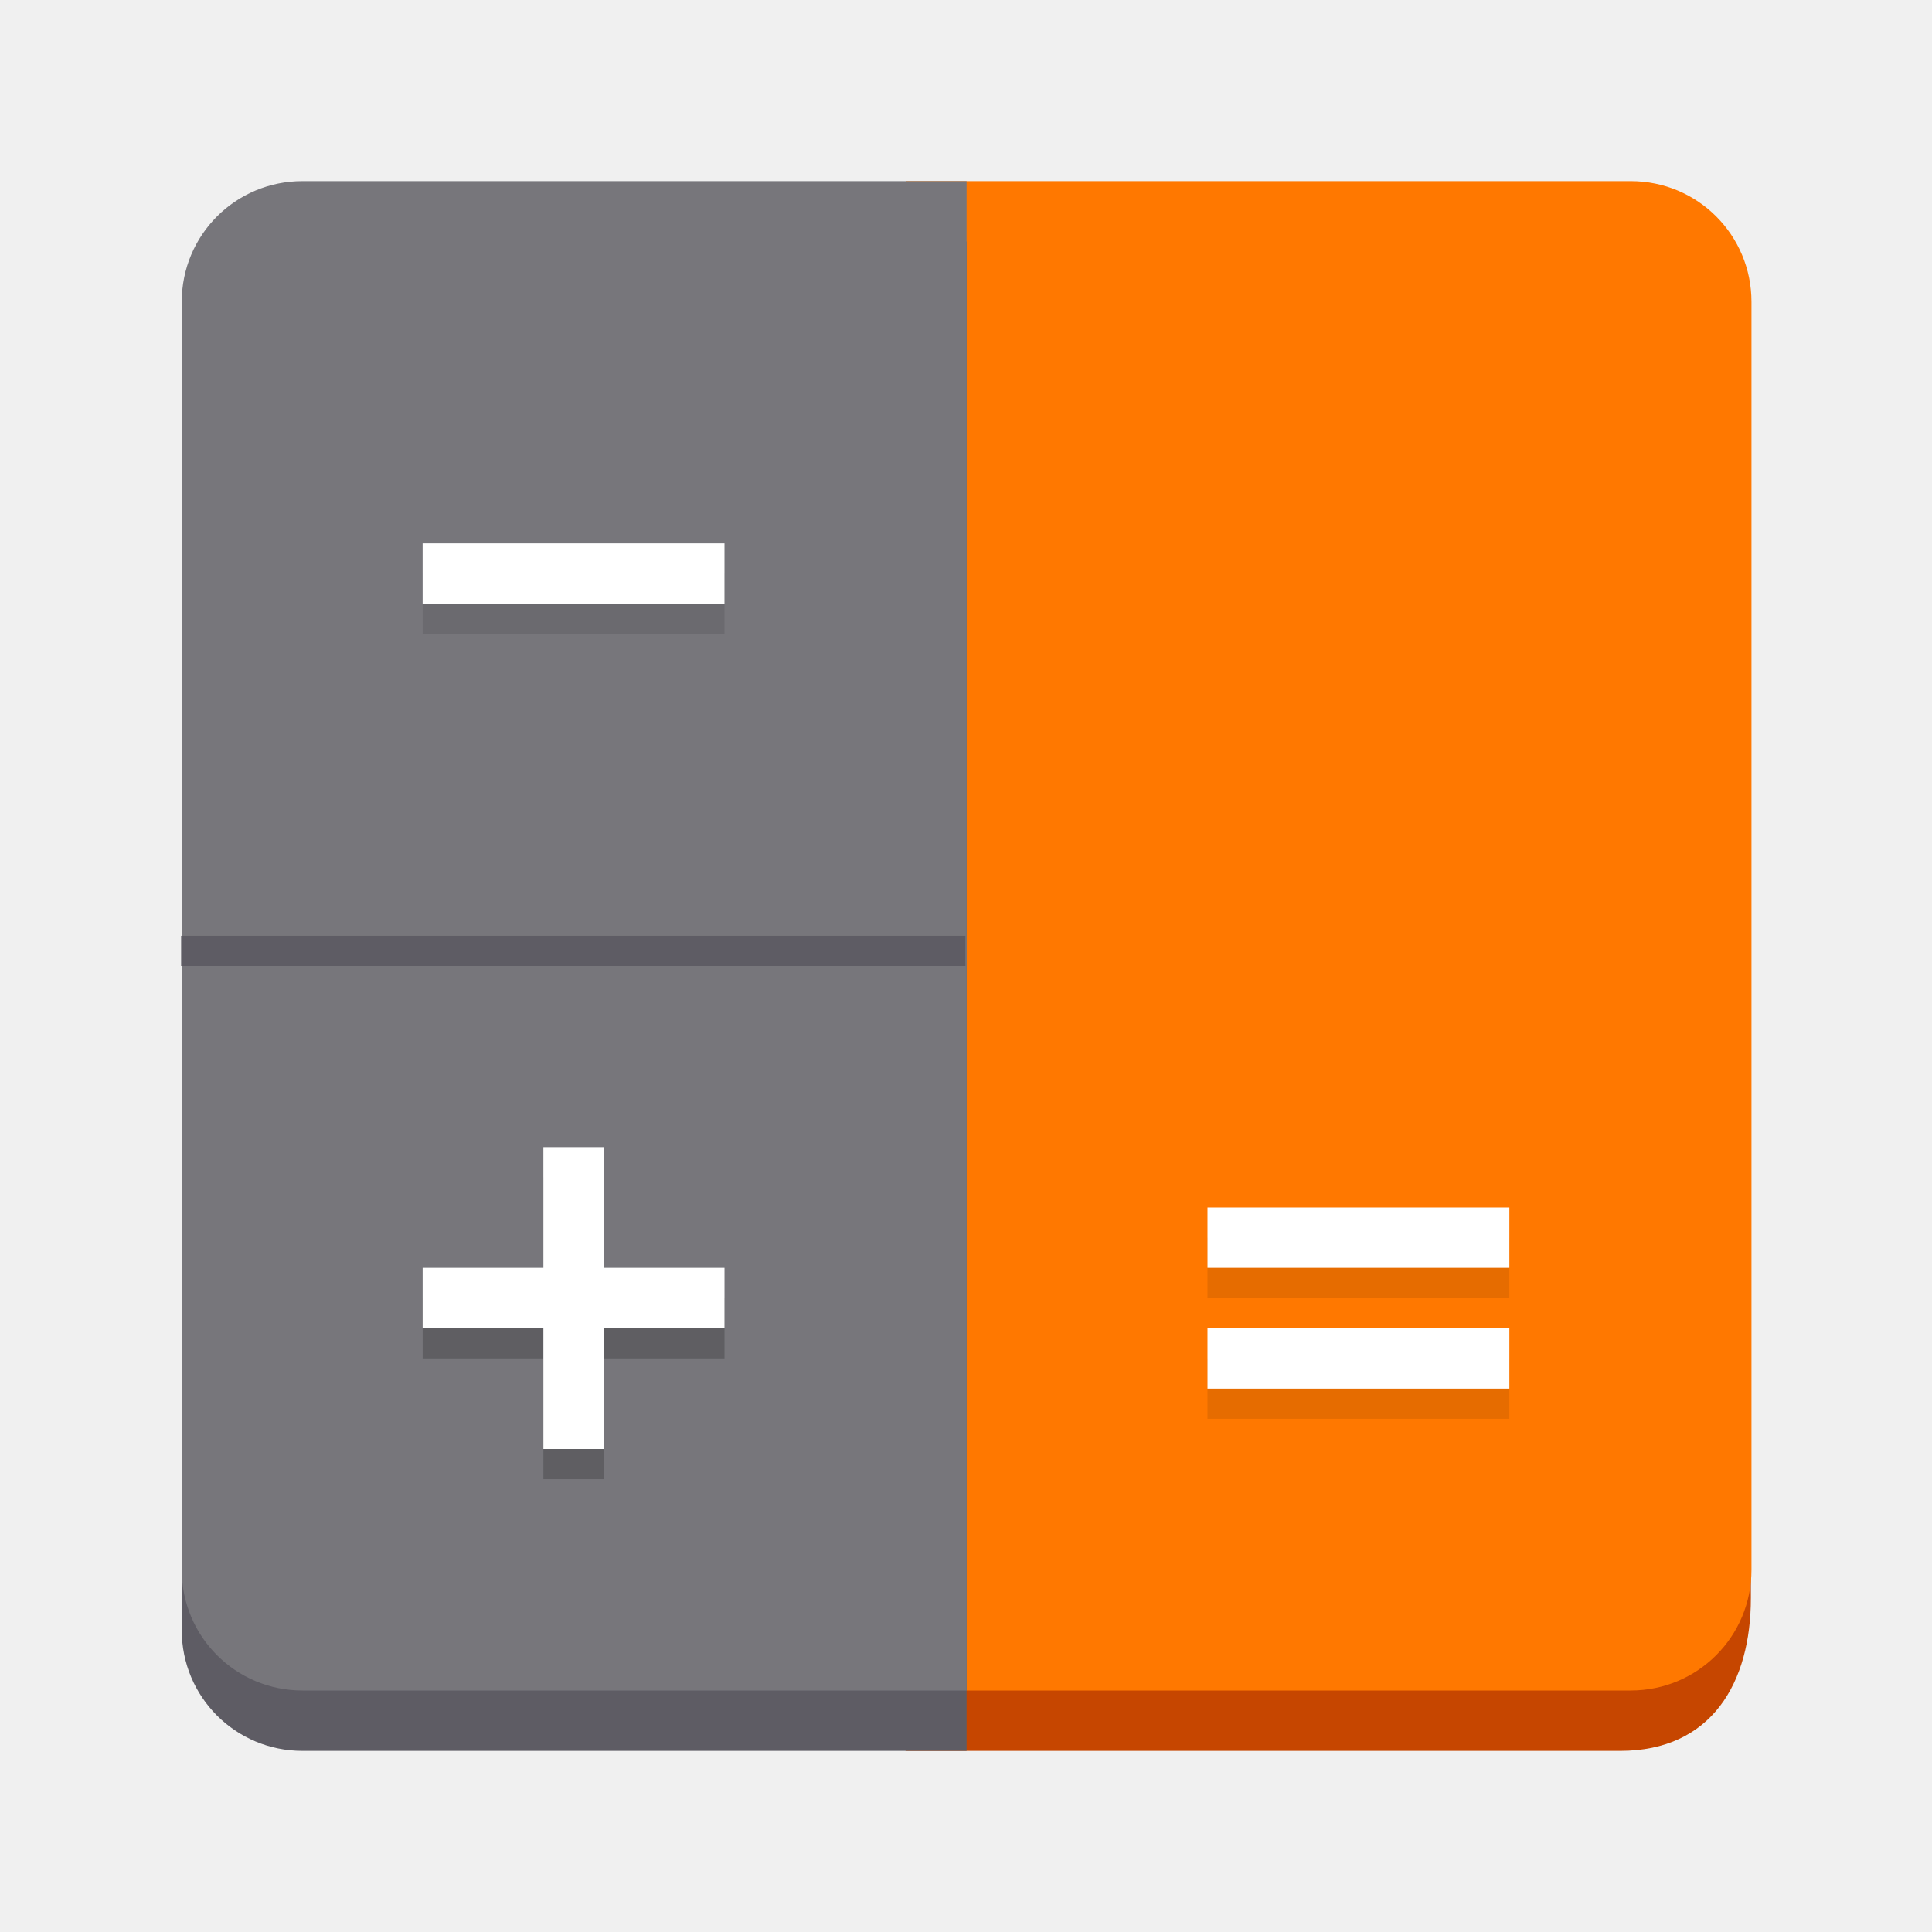
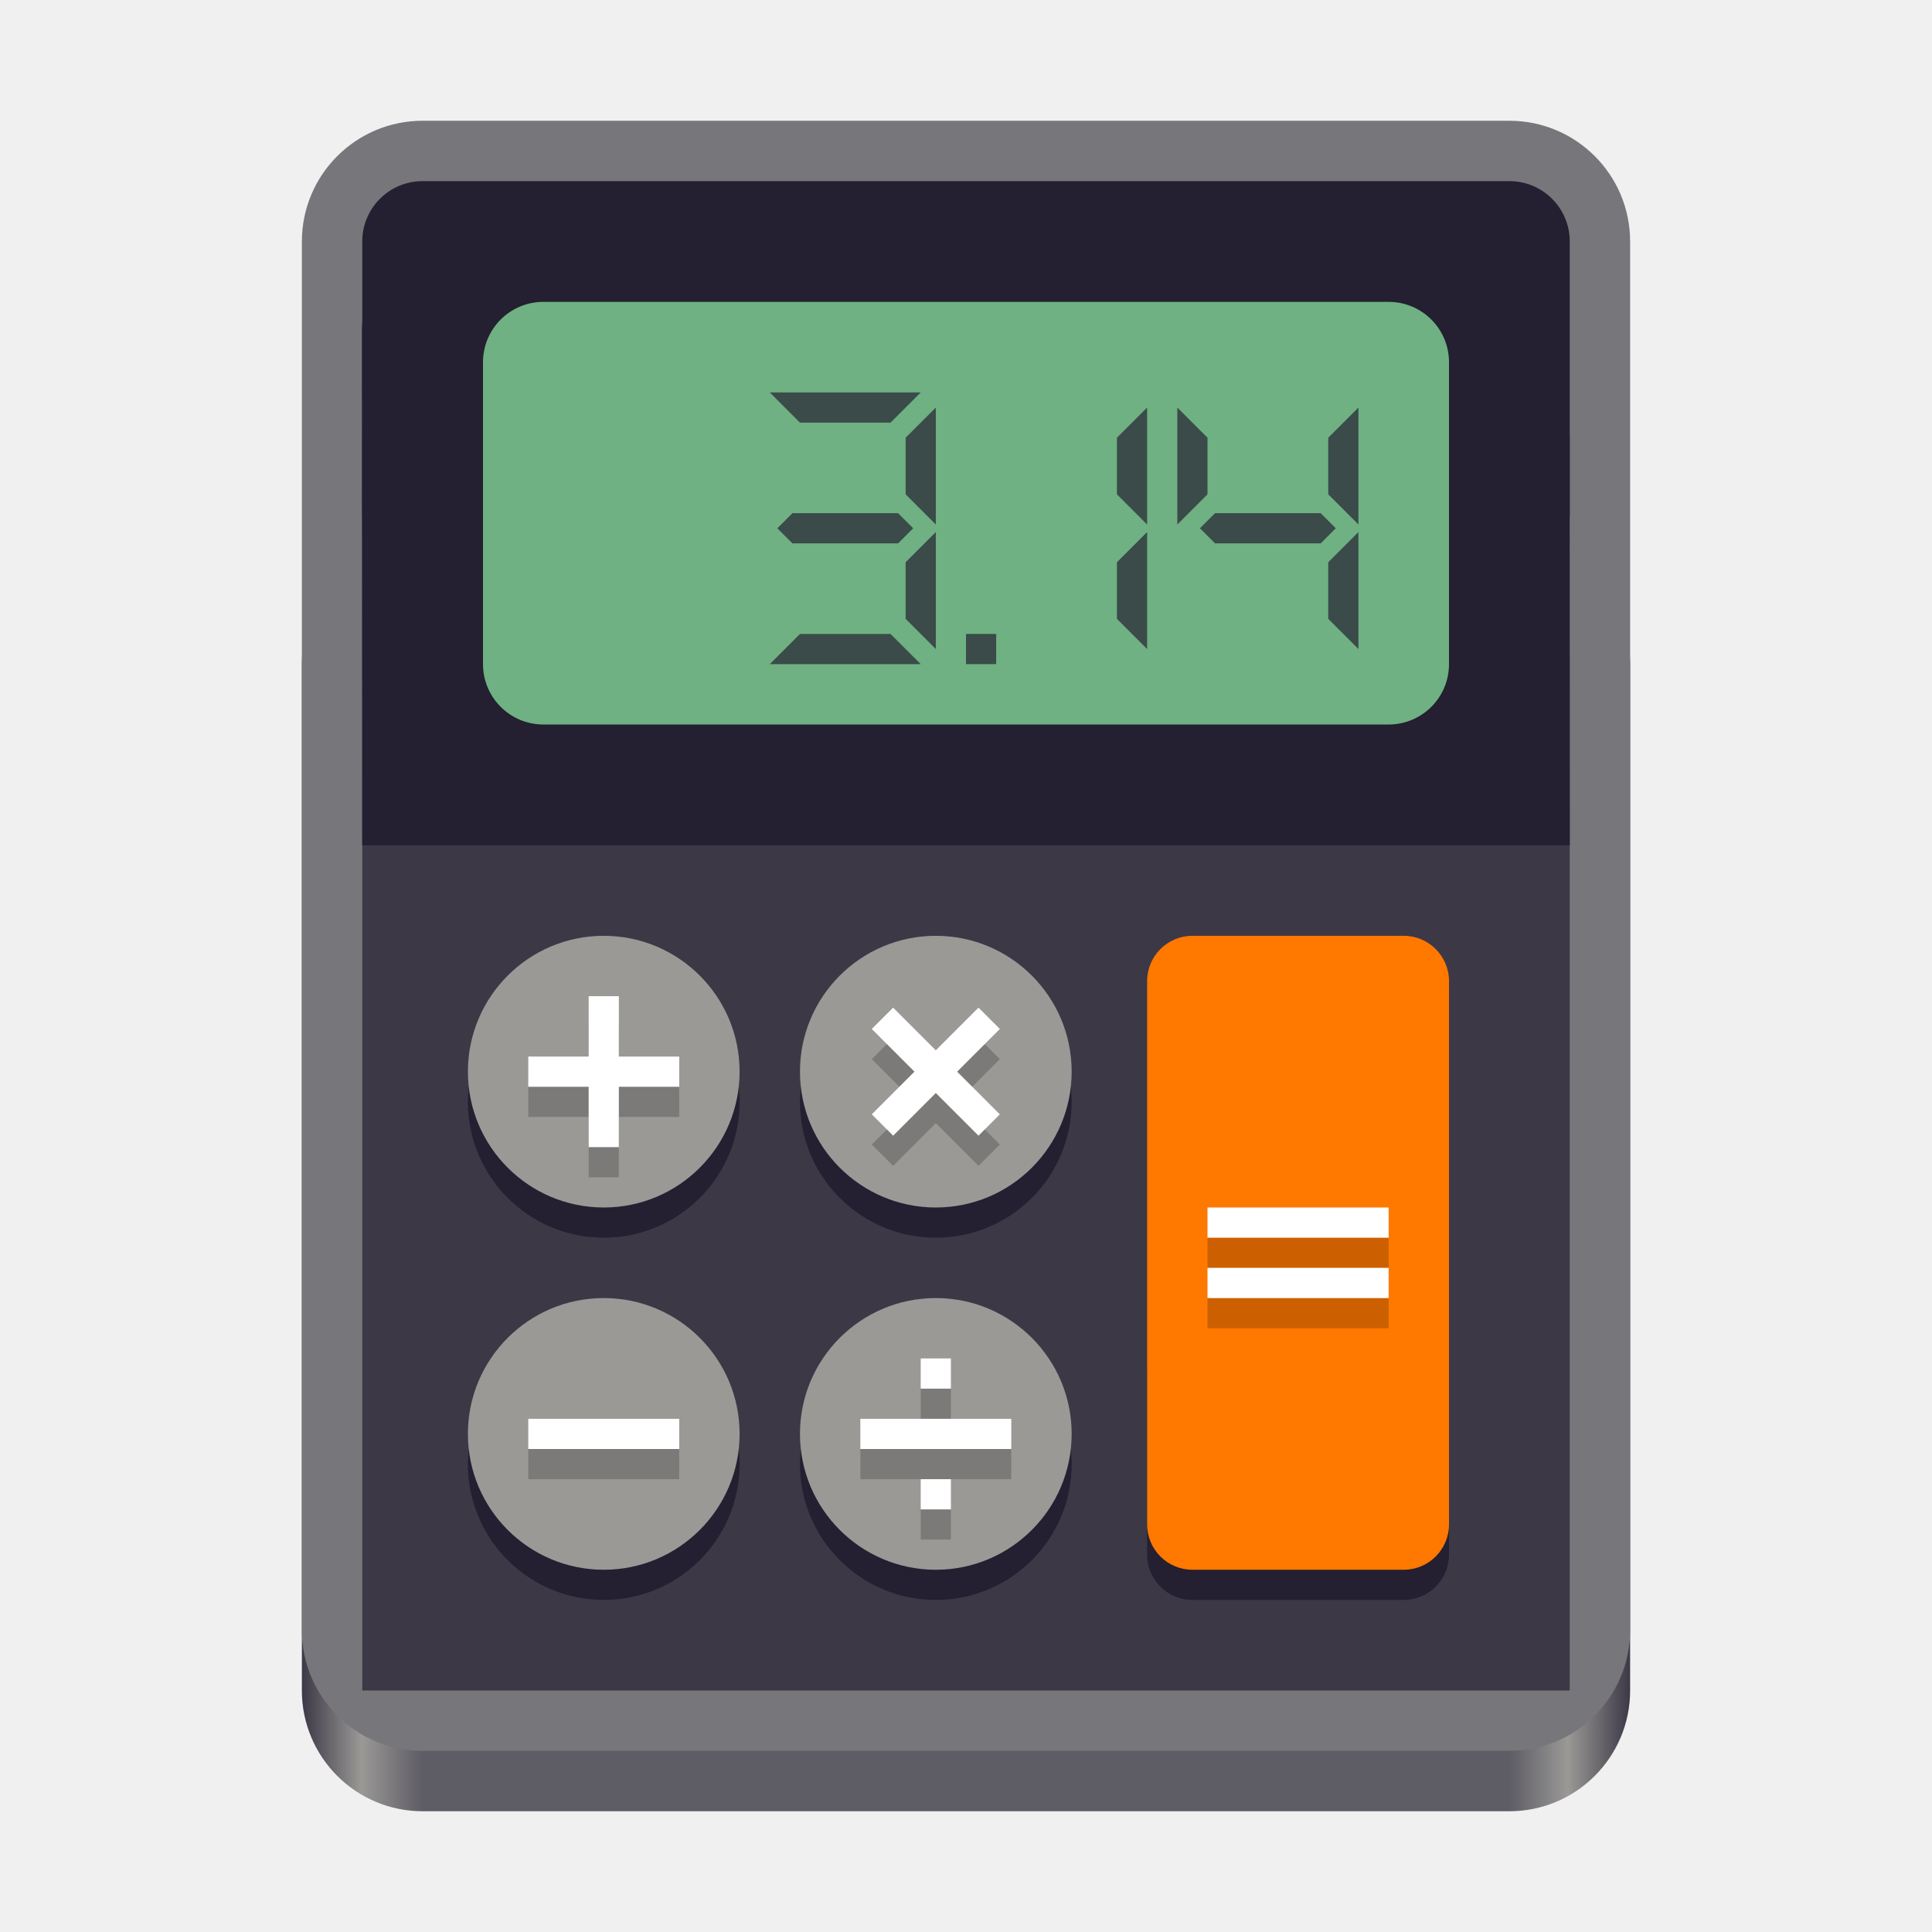
- <svg xmlns="http://www.w3.org/2000/svg" viewBox="0 0 128 128" style="display:inline;enable-background:new" version="1.0" id="svg11300" height="128" width="128">
-   <defs id="defs3" />
-   <g transform="translate(0,-172)" style="display:inline" id="layer1">
-     <g style="display:inline" id="layer9">
-       <g transform="rotate(-30,413.5026,270.491)" id="g1710" style="display:inline;enable-background:new" />
-       <text id="text1204" y="390" x="108" style="font-style:normal;font-variant:normal;font-weight:normal;font-stretch:normal;font-size:26.667px;line-height:125%;font-family:Cantarell;-inkscape-font-specification:Cantarell;letter-spacing:0px;word-spacing:0px;display:inline;fill:#000000;fill-opacity:1;stroke:none;enable-background:new" xml:space="preserve">
-         <tspan y="397.905" x="108" id="tspan1202" />
-       </text>
-       <path id="path1518" d="M 60.003,238 H 116 v 39.875 C 116,283.484 113.41,288 107.334,288 H 59.997 Z" style="opacity:1;fill:#c64600;fill-opacity:1;stroke:none;stroke-width:1.415;stroke-linecap:butt;stroke-linejoin:miter;stroke-miterlimit:4;stroke-dasharray:none;stroke-dashoffset:0;stroke-opacity:1;marker:none;marker-start:none;marker-mid:none;marker-end:none;paint-order:normal" />
-       <path style="display:inline;opacity:1;fill:#ff7800;fill-opacity:1;stroke:none;stroke-width:0.25;stroke-linecap:butt;stroke-linejoin:miter;stroke-miterlimit:4;stroke-dasharray:none;stroke-dashoffset:0;stroke-opacity:1;marker:none;marker-start:none;marker-mid:none;marker-end:none;paint-order:normal;enable-background:new" d="m 108.04,184 c 4.432,0 8,3.568 8,8 v 84 c 0,4.432 -3.568,8 -8,8 H 60.04 V 184 Z" id="path1520" />
-       <rect transform="matrix(0,1,1,0,0,0)" y="80" x="254" height="20" width="4" id="rect1536" style="display:inline;opacity:0.1;fill:#000000;fill-opacity:1;stroke:none;stroke-width:0.011px;stroke-linecap:butt;stroke-linejoin:miter;stroke-miterlimit:4;stroke-dasharray:none;stroke-dashoffset:0;stroke-opacity:1;marker:none;marker-start:none;marker-mid:none;marker-end:none;paint-order:normal;enable-background:new" />
-       <rect transform="matrix(0,1,1,0,0,0)" y="80" x="262" height="20" width="4" id="rect1538" style="display:inline;opacity:0.1;fill:#000000;fill-opacity:1;stroke:none;stroke-width:0.011px;stroke-linecap:butt;stroke-linejoin:miter;stroke-miterlimit:4;stroke-dasharray:none;stroke-dashoffset:0;stroke-opacity:1;marker:none;marker-start:none;marker-mid:none;marker-end:none;paint-order:normal;enable-background:new" />
-       <rect transform="matrix(0,1,1,0,0,0)" y="80" x="252" height="20" width="4" id="rect1540" style="display:inline;opacity:1;fill:#ffffff;fill-opacity:1;stroke:none;stroke-width:0.011px;stroke-linecap:butt;stroke-linejoin:miter;stroke-miterlimit:4;stroke-dasharray:none;stroke-dashoffset:0;stroke-opacity:1;marker:none;marker-start:none;marker-mid:none;marker-end:none;paint-order:normal;enable-background:new" />
-       <rect transform="matrix(0,1,1,0,0,0)" y="80" x="260" height="20" width="4" id="rect1542" style="display:inline;opacity:1;fill:#ffffff;fill-opacity:1;stroke:none;stroke-width:0.011px;stroke-linecap:butt;stroke-linejoin:miter;stroke-miterlimit:4;stroke-dasharray:none;stroke-dashoffset:0;stroke-opacity:1;marker:none;marker-start:none;marker-mid:none;marker-end:none;paint-order:normal;enable-background:new" />
-       <path style="display:inline;opacity:1;fill:#5e5c64;fill-opacity:1;stroke:none;stroke-width:0.25;stroke-linecap:butt;stroke-linejoin:miter;stroke-miterlimit:4;stroke-dasharray:none;stroke-dashoffset:0;stroke-opacity:1;marker:none;marker-start:none;marker-mid:none;marker-end:none;paint-order:normal;enable-background:new" d="m 20.04,188 c -4.432,0 -8,3.568 -8,8 v 84 c 0,4.432 3.568,8 8,8 h 44 V 188 Z" id="path1522" />
-       <path id="path1524" d="m 20.04,184 c -4.432,0 -8,3.568 -8,8 v 84 c 0,4.432 3.568,8 8,8 h 44 V 184 Z" style="display:inline;opacity:1;fill:#77767b;fill-opacity:1;stroke:none;stroke-width:0.25;stroke-linecap:butt;stroke-linejoin:miter;stroke-miterlimit:4;stroke-dasharray:none;stroke-dashoffset:0;stroke-opacity:1;marker:none;marker-start:none;marker-mid:none;marker-end:none;paint-order:normal;enable-background:new" />
-       <path id="path1063" d="m 36.001,250 v 8 h -8 v 4 h 8 v 8 h 4 v -8 h 8 v -4 h -8 v -8 z" style="display:inline;opacity:0.2;fill:#000000;fill-opacity:1;stroke:none;stroke-width:0.011px;stroke-linecap:butt;stroke-linejoin:miter;stroke-miterlimit:4;stroke-dasharray:none;stroke-dashoffset:0;stroke-opacity:1;marker:none;marker-start:none;marker-mid:none;marker-end:none;paint-order:normal;enable-background:new" />
-       <path style="display:inline;opacity:1;fill:#ffffff;fill-opacity:1;stroke:none;stroke-width:0.011px;stroke-linecap:butt;stroke-linejoin:miter;stroke-miterlimit:4;stroke-dasharray:none;stroke-dashoffset:0;stroke-opacity:1;marker:none;marker-start:none;marker-mid:none;marker-end:none;paint-order:normal;enable-background:new" d="m 36.001,248 v 8 h -8 v 4 h 8 v 8 h 4 v -8 h 8 v -4 h -8 v -8 z" id="path1530" />
-       <rect style="display:inline;opacity:0.1;fill:#000000;fill-opacity:1;stroke:none;stroke-width:0.011px;stroke-linecap:butt;stroke-linejoin:miter;stroke-miterlimit:4;stroke-dasharray:none;stroke-dashoffset:0;stroke-opacity:1;marker:none;marker-start:none;marker-mid:none;marker-end:none;paint-order:normal;enable-background:new" id="rect1532" width="4" height="20" x="210" y="28" transform="matrix(0,1,1,0,0,0)" />
-       <rect style="display:inline;opacity:1;fill:#ffffff;fill-opacity:1;stroke:none;stroke-width:0.011px;stroke-linecap:butt;stroke-linejoin:miter;stroke-miterlimit:4;stroke-dasharray:none;stroke-dashoffset:0;stroke-opacity:1;marker:none;marker-start:none;marker-mid:none;marker-end:none;paint-order:normal;enable-background:new" id="rect1534" width="4" height="20" x="208" y="28" transform="matrix(0,1,1,0,0,0)" />
-       <path id="path1086" d="M 12,235 H 63.963" style="fill:none;fill-rule:evenodd;stroke:#5e5c64;stroke-width:2;stroke-linecap:butt;stroke-linejoin:miter;stroke-miterlimit:4;stroke-dasharray:none;stroke-opacity:1" />
+ <svg xmlns="http://www.w3.org/2000/svg" xmlns:xlink="http://www.w3.org/1999/xlink" width="128px" height="128px" viewBox="0 0 128 128" version="1.1">
+   <defs>
+     <linearGradient id="linear0" gradientUnits="userSpaceOnUse" x1="29.185" y1="204" x2="445.185" y2="204" gradientTransform="matrix(0.211538,0,0,0.25,13.82619,57.00003)">
+       <stop offset="0" style="stop-color:rgb(23.922%,21.961%,27.451%);stop-opacity:1;" />
+       <stop offset="0.045" style="stop-color:rgb(60.392%,60%,58.824%);stop-opacity:1;" />
+       <stop offset="0.091" style="stop-color:rgb(36.863%,36.078%,39.216%);stop-opacity:1;" />
+       <stop offset="0.909" style="stop-color:rgb(36.863%,36.078%,39.216%);stop-opacity:1;" />
+       <stop offset="0.953" style="stop-color:rgb(60.392%,60%,58.824%);stop-opacity:1;" />
+       <stop offset="1" style="stop-color:rgb(23.922%,21.961%,27.451%);stop-opacity:1;" />
+     </linearGradient>
+     <filter id="alpha" filterUnits="objectBoundingBox" x="0%" y="0%" width="100%" height="100%">
+       <feColorMatrix type="matrix" in="SourceGraphic" values="0 0 0 0 1 0 0 0 0 1 0 0 0 0 1 0 0 0 1 0" />
+     </filter>
+     <mask id="mask0">
+       <g filter="url(#alpha)">
+         <rect x="0" y="0" width="128" height="128" style="fill:rgb(0%,0%,0%);fill-opacity:0.7;stroke:none;" />
+       </g>
+     </mask>
+     <clipPath id="clip1">
+       <rect x="0" y="0" width="128" height="128" />
+     </clipPath>
+     <g id="surface6804" clip-path="url(#clip1)">
+       <path style=" stroke:none;fill-rule:nonzero;fill:rgb(56.078%,94.118%,64.314%);fill-opacity:1;" d="M 36 20 L 92 20 C 94.211 20 96 21.789 96 24 L 96 44 C 96 46.211 94.211 48 92 48 L 36 48 C 33.789 48 32 46.211 32 44 L 32 24 C 32 21.789 33.789 20 36 20 Z M 36 20 " />
    </g>
+     <mask id="mask1">
+       <g filter="url(#alpha)">
+         <rect x="0" y="0" width="128" height="128" style="fill:rgb(0%,0%,0%);fill-opacity:0.7;stroke:none;" />
+       </g>
+     </mask>
+     <clipPath id="clip2">
+       <rect x="0" y="0" width="128" height="128" />
+     </clipPath>
+     <g id="surface6807" clip-path="url(#clip2)">
+       <path style=" stroke:none;fill-rule:nonzero;fill:rgb(14.118%,12.157%,19.216%);fill-opacity:1;" d="M 88 37.25 L 90 35.25 L 90 43 L 88 41 Z M 88 37.25 " />
+       <path style=" stroke:none;fill-rule:nonzero;fill:rgb(14.118%,12.157%,19.216%);fill-opacity:1;" d="M 88 29 L 90 27 L 90 34.75 L 88 32.75 Z M 88 29 " />
+       <path style=" stroke:none;fill-rule:nonzero;fill:rgb(14.118%,12.157%,19.216%);fill-opacity:1;" d="M 87.5 34 L 88.5 35 L 87.5 36 L 80.5 36 L 79.5 35 L 80.5 34 Z M 87.5 34 " />
+       <path style=" stroke:none;fill-rule:nonzero;fill:rgb(14.118%,12.157%,19.216%);fill-opacity:1;" d="M 80 29 L 78 27 L 78 34.75 L 80 32.75 Z M 80 29 " />
+       <path style=" stroke:none;fill-rule:nonzero;fill:rgb(14.118%,12.157%,19.216%);fill-opacity:1;" d="M 74 37.25 L 76 35.25 L 76 43 L 74 41 Z M 74 37.25 " />
+       <path style=" stroke:none;fill-rule:nonzero;fill:rgb(14.118%,12.157%,19.216%);fill-opacity:1;" d="M 74 29 L 76 27 L 76 34.75 L 74 32.75 Z M 74 29 " />
+       <path style=" stroke:none;fill-rule:nonzero;fill:rgb(14.118%,12.157%,19.216%);fill-opacity:1;" d="M 60 37.25 L 62 35.25 L 62 43 L 60 41 Z M 60 37.25 " />
+       <path style=" stroke:none;fill-rule:nonzero;fill:rgb(14.118%,12.157%,19.216%);fill-opacity:1;" d="M 60 29 L 62 27 L 62 34.75 L 60 32.75 Z M 60 29 " />
+       <path style=" stroke:none;fill-rule:nonzero;fill:rgb(14.118%,12.157%,19.216%);fill-opacity:1;" d="M 59 42 L 61 44 L 51 44 L 53 42 Z M 59 42 " />
+       <path style=" stroke:none;fill-rule:nonzero;fill:rgb(14.118%,12.157%,19.216%);fill-opacity:1;" d="M 59 28 L 61 26 L 51 26 L 53 28 Z M 59 28 " />
+       <path style=" stroke:none;fill-rule:nonzero;fill:rgb(14.118%,12.157%,19.216%);fill-opacity:1;" d="M 59.5 34 L 60.5 35 L 59.5 36 L 52.5 36 L 51.5 35 L 52.5 34 Z M 59.5 34 " />
+       <path style=" stroke:none;fill-rule:nonzero;fill:rgb(14.118%,12.157%,19.216%);fill-opacity:1;" d="M 64 42 L 66 42 L 66 44 L 64 44 Z M 64 42 " />
+     </g>
+     <mask id="mask2">
+       <g filter="url(#alpha)">
+         <rect x="0" y="0" width="128" height="128" style="fill:rgb(0%,0%,0%);fill-opacity:0.2;stroke:none;" />
+       </g>
+     </mask>
+     <clipPath id="clip3">
+       <rect x="0" y="0" width="128" height="128" />
+     </clipPath>
+     <g id="surface6810" clip-path="url(#clip3)">
+       <path style=" stroke:none;fill-rule:nonzero;fill:rgb(0%,0%,0%);fill-opacity:1;" d="M 45 72 L 45 74 L 35 74 L 35 72 Z M 45 72 " />
+       <path style=" stroke:none;fill-rule:nonzero;fill:rgb(0%,0%,0%);fill-opacity:1;" d="M 41 78 L 39 78 L 39 68 L 41 68 Z M 41 78 " />
+       <path style=" stroke:none;fill-rule:nonzero;fill:rgb(0%,0%,0%);fill-opacity:1;" d="M 66.242 75.828 L 64.828 77.242 L 57.758 70.172 L 59.172 68.758 Z M 66.242 75.828 " />
+       <path style=" stroke:none;fill-rule:nonzero;fill:rgb(0%,0%,0%);fill-opacity:1;" d="M 59.172 77.242 L 57.758 75.828 L 64.828 68.758 L 66.242 70.172 Z M 59.172 77.242 " />
+       <path style=" stroke:none;fill-rule:nonzero;fill:rgb(0%,0%,0%);fill-opacity:1;" d="M 67 96 L 67 98 L 57 98 L 57 96 Z M 67 96 " />
+       <path style=" stroke:none;fill-rule:nonzero;fill:rgb(0%,0%,0%);fill-opacity:1;" d="M 63 102 L 61 102 L 61 100 L 63 100 Z M 63 102 " />
+       <path style=" stroke:none;fill-rule:nonzero;fill:rgb(0%,0%,0%);fill-opacity:1;" d="M 63 94 L 61 94 L 61 92 L 63 92 Z M 63 94 " />
+       <path style=" stroke:none;fill-rule:nonzero;fill:rgb(0%,0%,0%);fill-opacity:1;" d="M 45 96 L 45 98 L 35 98 L 35 96 Z M 45 96 " />
+       <path style=" stroke:none;fill-rule:nonzero;fill:rgb(0%,0%,0%);fill-opacity:1;" d="M 80 82 L 80 84 L 92 84 L 92 82 Z M 80 86 L 80 88 L 92 88 L 92 86 Z M 80 86 " />
+     </g>
+   </defs>
+   <g id="surface6750">
+     <path style=" stroke:none;fill-rule:nonzero;fill:url(#linear0);" d="M 28 36 L 100 36 C 104.418 36 108 39.582 108 44 L 108 112 C 108 116.418 104.418 120 100 120 L 28 120 C 23.582 120 20 116.418 20 112 L 20 44 C 20 39.582 23.582 36 28 36 Z M 28 36 " />
+     <path style=" stroke:none;fill-rule:nonzero;fill:rgb(46.667%,46.275%,48.235%);fill-opacity:1;" d="M 28 8 L 100 8 C 104.418 8 108 11.582 108 16 L 108 108 C 108 112.418 104.418 116 100 116 L 28 116 C 23.582 116 20 112.418 20 108 L 20 16 C 20 11.582 23.582 8 28 8 Z M 28 8 " />
+     <path style=" stroke:none;fill-rule:nonzero;fill:rgb(23.922%,21.961%,27.451%);fill-opacity:1;" d="M 24 29 L 104 29 L 104 112 L 24 112 Z M 24 29 " />
+     <path style=" stroke:none;fill-rule:nonzero;fill:rgb(14.118%,12.157%,19.216%);fill-opacity:1;" d="M 31.98 14 C 27.547 14 23.977 17.566 23.98 22 L 24 56 L 104 56 L 103.98 22 C 103.977 17.566 100.414 14 95.98 14 Z M 31.98 14 " />
+     <path style=" stroke:none;fill-rule:nonzero;fill:rgb(14.118%,12.157%,19.216%);fill-opacity:1;" d="M 28 12 L 100 12 C 102.211 12 104 13.789 104 16 L 104 34 C 104 36.211 102.211 38 100 38 L 28 38 C 25.789 38 24 36.211 24 34 L 24 16 C 24 13.789 25.789 12 28 12 Z M 28 12 " />
+     <use xlink:href="#surface6804" mask="url(#mask0)" />
+     <use xlink:href="#surface6807" mask="url(#mask1)" />
+     <path style=" stroke:none;fill-rule:nonzero;fill:rgb(14.118%,12.157%,19.216%);fill-opacity:1;" d="M 40 64 C 44.969 64 49 68.031 49 73 C 49 77.969 44.969 82 40 82 C 35.031 82 31 77.969 31 73 C 31 68.031 35.031 64 40 64 Z M 40 64 " />
+     <path style=" stroke:none;fill-rule:nonzero;fill:rgb(60.392%,60%,58.824%);fill-opacity:1;" d="M 40 62 C 44.969 62 49 66.031 49 71 C 49 75.969 44.969 80 40 80 C 35.031 80 31 75.969 31 71 C 31 66.031 35.031 62 40 62 Z M 40 62 " />
+     <path style=" stroke:none;fill-rule:nonzero;fill:rgb(14.118%,12.157%,19.216%);fill-opacity:1;" d="M 62 64 C 66.969 64 71 68.031 71 73 C 71 77.969 66.969 82 62 82 C 57.031 82 53 77.969 53 73 C 53 68.031 57.031 64 62 64 Z M 62 64 " />
+     <path style=" stroke:none;fill-rule:nonzero;fill:rgb(60.392%,60%,58.824%);fill-opacity:1;" d="M 62 62 C 66.969 62 71 66.031 71 71 C 71 75.969 66.969 80 62 80 C 57.031 80 53 75.969 53 71 C 53 66.031 57.031 62 62 62 Z M 62 62 " />
+     <path style=" stroke:none;fill-rule:nonzero;fill:rgb(14.118%,12.157%,19.216%);fill-opacity:1;" d="M 40 88 C 44.969 88 49 92.031 49 97 C 49 101.969 44.969 106 40 106 C 35.031 106 31 101.969 31 97 C 31 92.031 35.031 88 40 88 Z M 40 88 " />
+     <path style=" stroke:none;fill-rule:nonzero;fill:rgb(60.392%,60%,58.824%);fill-opacity:1;" d="M 40 86 C 44.969 86 49 90.031 49 95 C 49 99.969 44.969 104 40 104 C 35.031 104 31 99.969 31 95 C 31 90.031 35.031 86 40 86 Z M 40 86 " />
+     <path style=" stroke:none;fill-rule:nonzero;fill:rgb(14.118%,12.157%,19.216%);fill-opacity:1;" d="M 62 88 C 66.969 88 71 92.031 71 97 C 71 101.969 66.969 106 62 106 C 57.031 106 53 101.969 53 97 C 53 92.031 57.031 88 62 88 Z M 62 88 " />
+     <path style=" stroke:none;fill-rule:nonzero;fill:rgb(60.392%,60%,58.824%);fill-opacity:1;" d="M 62 86 C 66.969 86 71 90.031 71 95 C 71 99.969 66.969 104 62 104 C 57.031 104 53 99.969 53 95 C 53 90.031 57.031 86 62 86 Z M 62 86 " />
+     <path style=" stroke:none;fill-rule:nonzero;fill:rgb(14.118%,12.157%,19.216%);fill-opacity:1;" d="M 79 88 L 93 88 C 94.656 88 96 89.344 96 91 L 96 103 C 96 104.656 94.656 106 93 106 L 79 106 C 77.344 106 76 104.656 76 103 L 76 91 C 76 89.344 77.344 88 79 88 Z M 79 88 " />
+     <path style=" stroke:none;fill-rule:nonzero;fill:rgb(100%,47.059%,0%);fill-opacity:1;" d="M 79 62 L 93 62 C 94.656 62 96 63.344 96 65 L 96 101 C 96 102.656 94.656 104 93 104 L 79 104 C 77.344 104 76 102.656 76 101 L 76 65 C 76 63.344 77.344 62 79 62 Z M 79 62 " />
+     <use xlink:href="#surface6810" mask="url(#mask2)" />
+     <path style=" stroke:none;fill-rule:nonzero;fill:rgb(100%,100%,100%);fill-opacity:1;" d="M 45 70 L 45 72 L 35 72 L 35 70 Z M 45 70 " />
+     <path style=" stroke:none;fill-rule:nonzero;fill:rgb(100%,100%,100%);fill-opacity:1;" d="M 41 76 L 39 76 L 39 66 L 41 66 Z M 41 76 " />
+     <path style=" stroke:none;fill-rule:nonzero;fill:rgb(100%,100%,100%);fill-opacity:1;" d="M 66.242 73.828 L 64.828 75.242 L 57.758 68.172 L 59.172 66.758 Z M 66.242 73.828 " />
+     <path style=" stroke:none;fill-rule:nonzero;fill:rgb(100%,100%,100%);fill-opacity:1;" d="M 59.172 75.242 L 57.758 73.828 L 64.828 66.758 L 66.242 68.172 Z M 59.172 75.242 " />
+     <path style=" stroke:none;fill-rule:nonzero;fill:rgb(100%,100%,100%);fill-opacity:1;" d="M 67 94 L 67 96 L 57 96 L 57 94 Z M 67 94 " />
+     <path style=" stroke:none;fill-rule:nonzero;fill:rgb(100%,100%,100%);fill-opacity:1;" d="M 63 100 L 61 100 L 61 98 L 63 98 Z M 63 100 " />
+     <path style=" stroke:none;fill-rule:nonzero;fill:rgb(100%,100%,100%);fill-opacity:1;" d="M 63 92 L 61 92 L 61 90 L 63 90 Z M 63 92 " />
+     <path style=" stroke:none;fill-rule:nonzero;fill:rgb(100%,100%,100%);fill-opacity:1;" d="M 45 94 L 45 96 L 35 96 L 35 94 Z M 45 94 " />
+     <path style=" stroke:none;fill-rule:nonzero;fill:rgb(100%,100%,100%);fill-opacity:1;" d="M 80 80 L 80 82 L 92 82 L 92 80 Z M 80 84 L 80 86 L 92 86 L 92 84 Z M 80 84 " />
  </g>
</svg>
